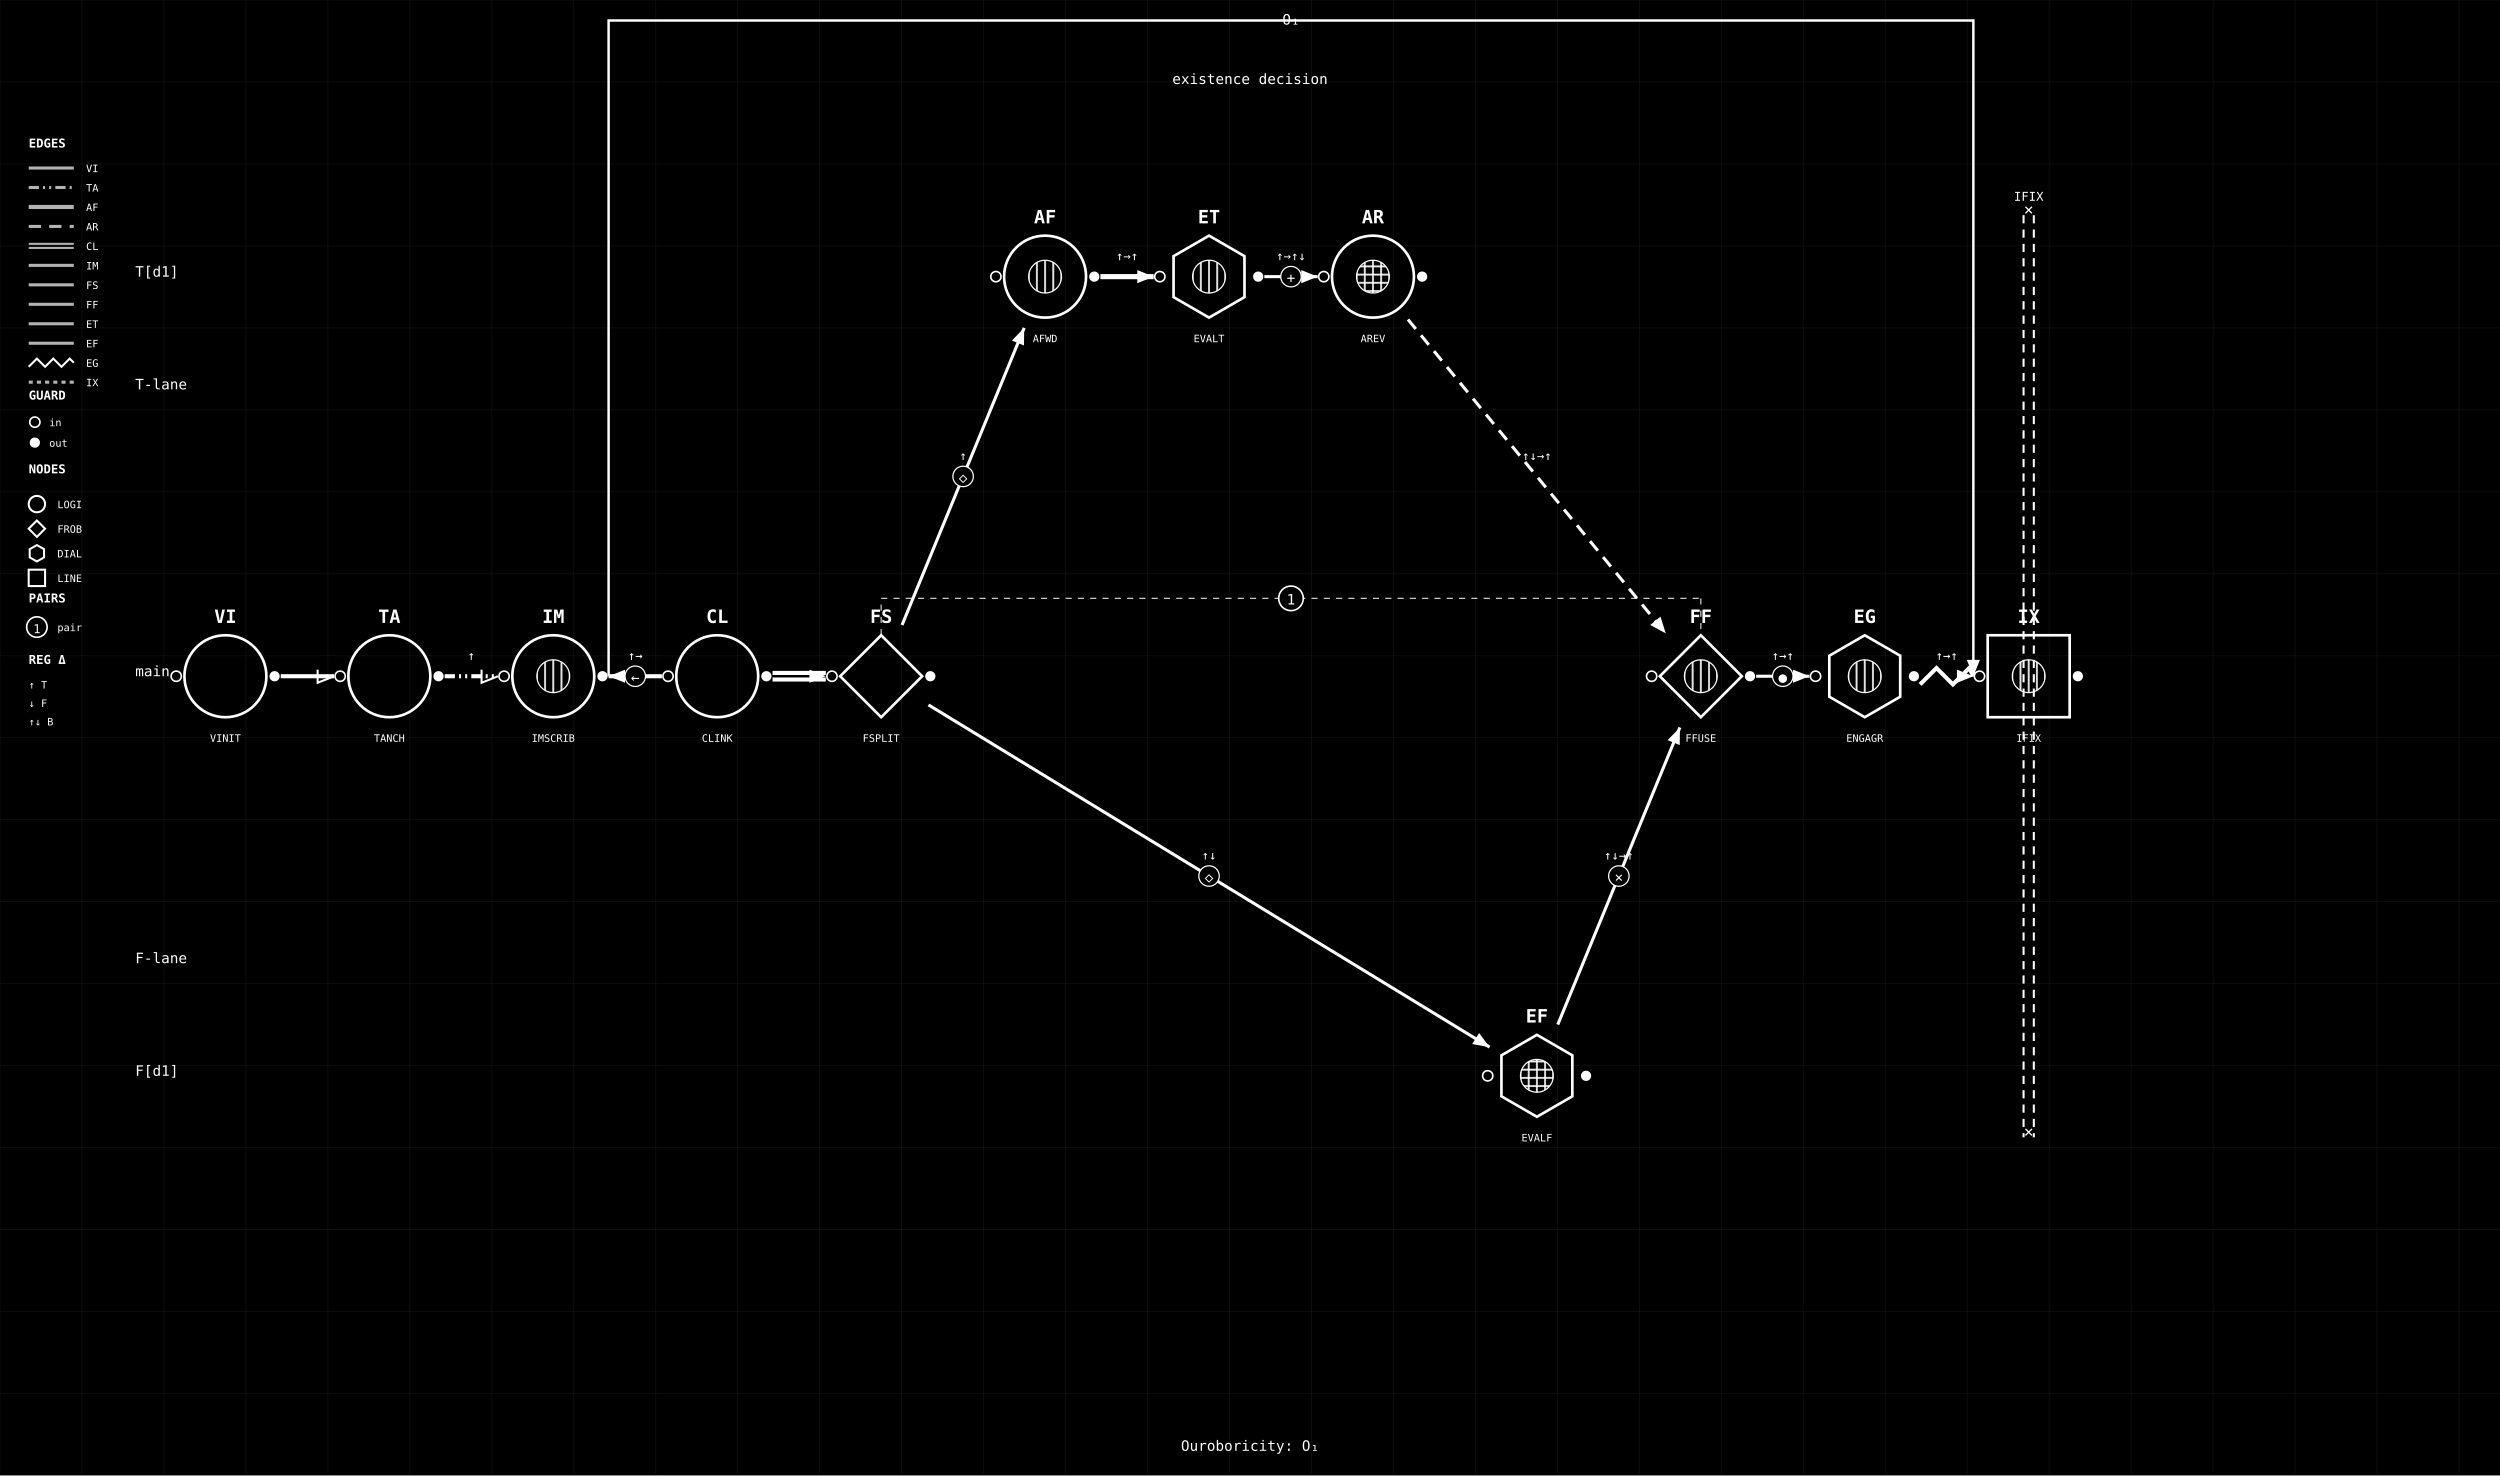
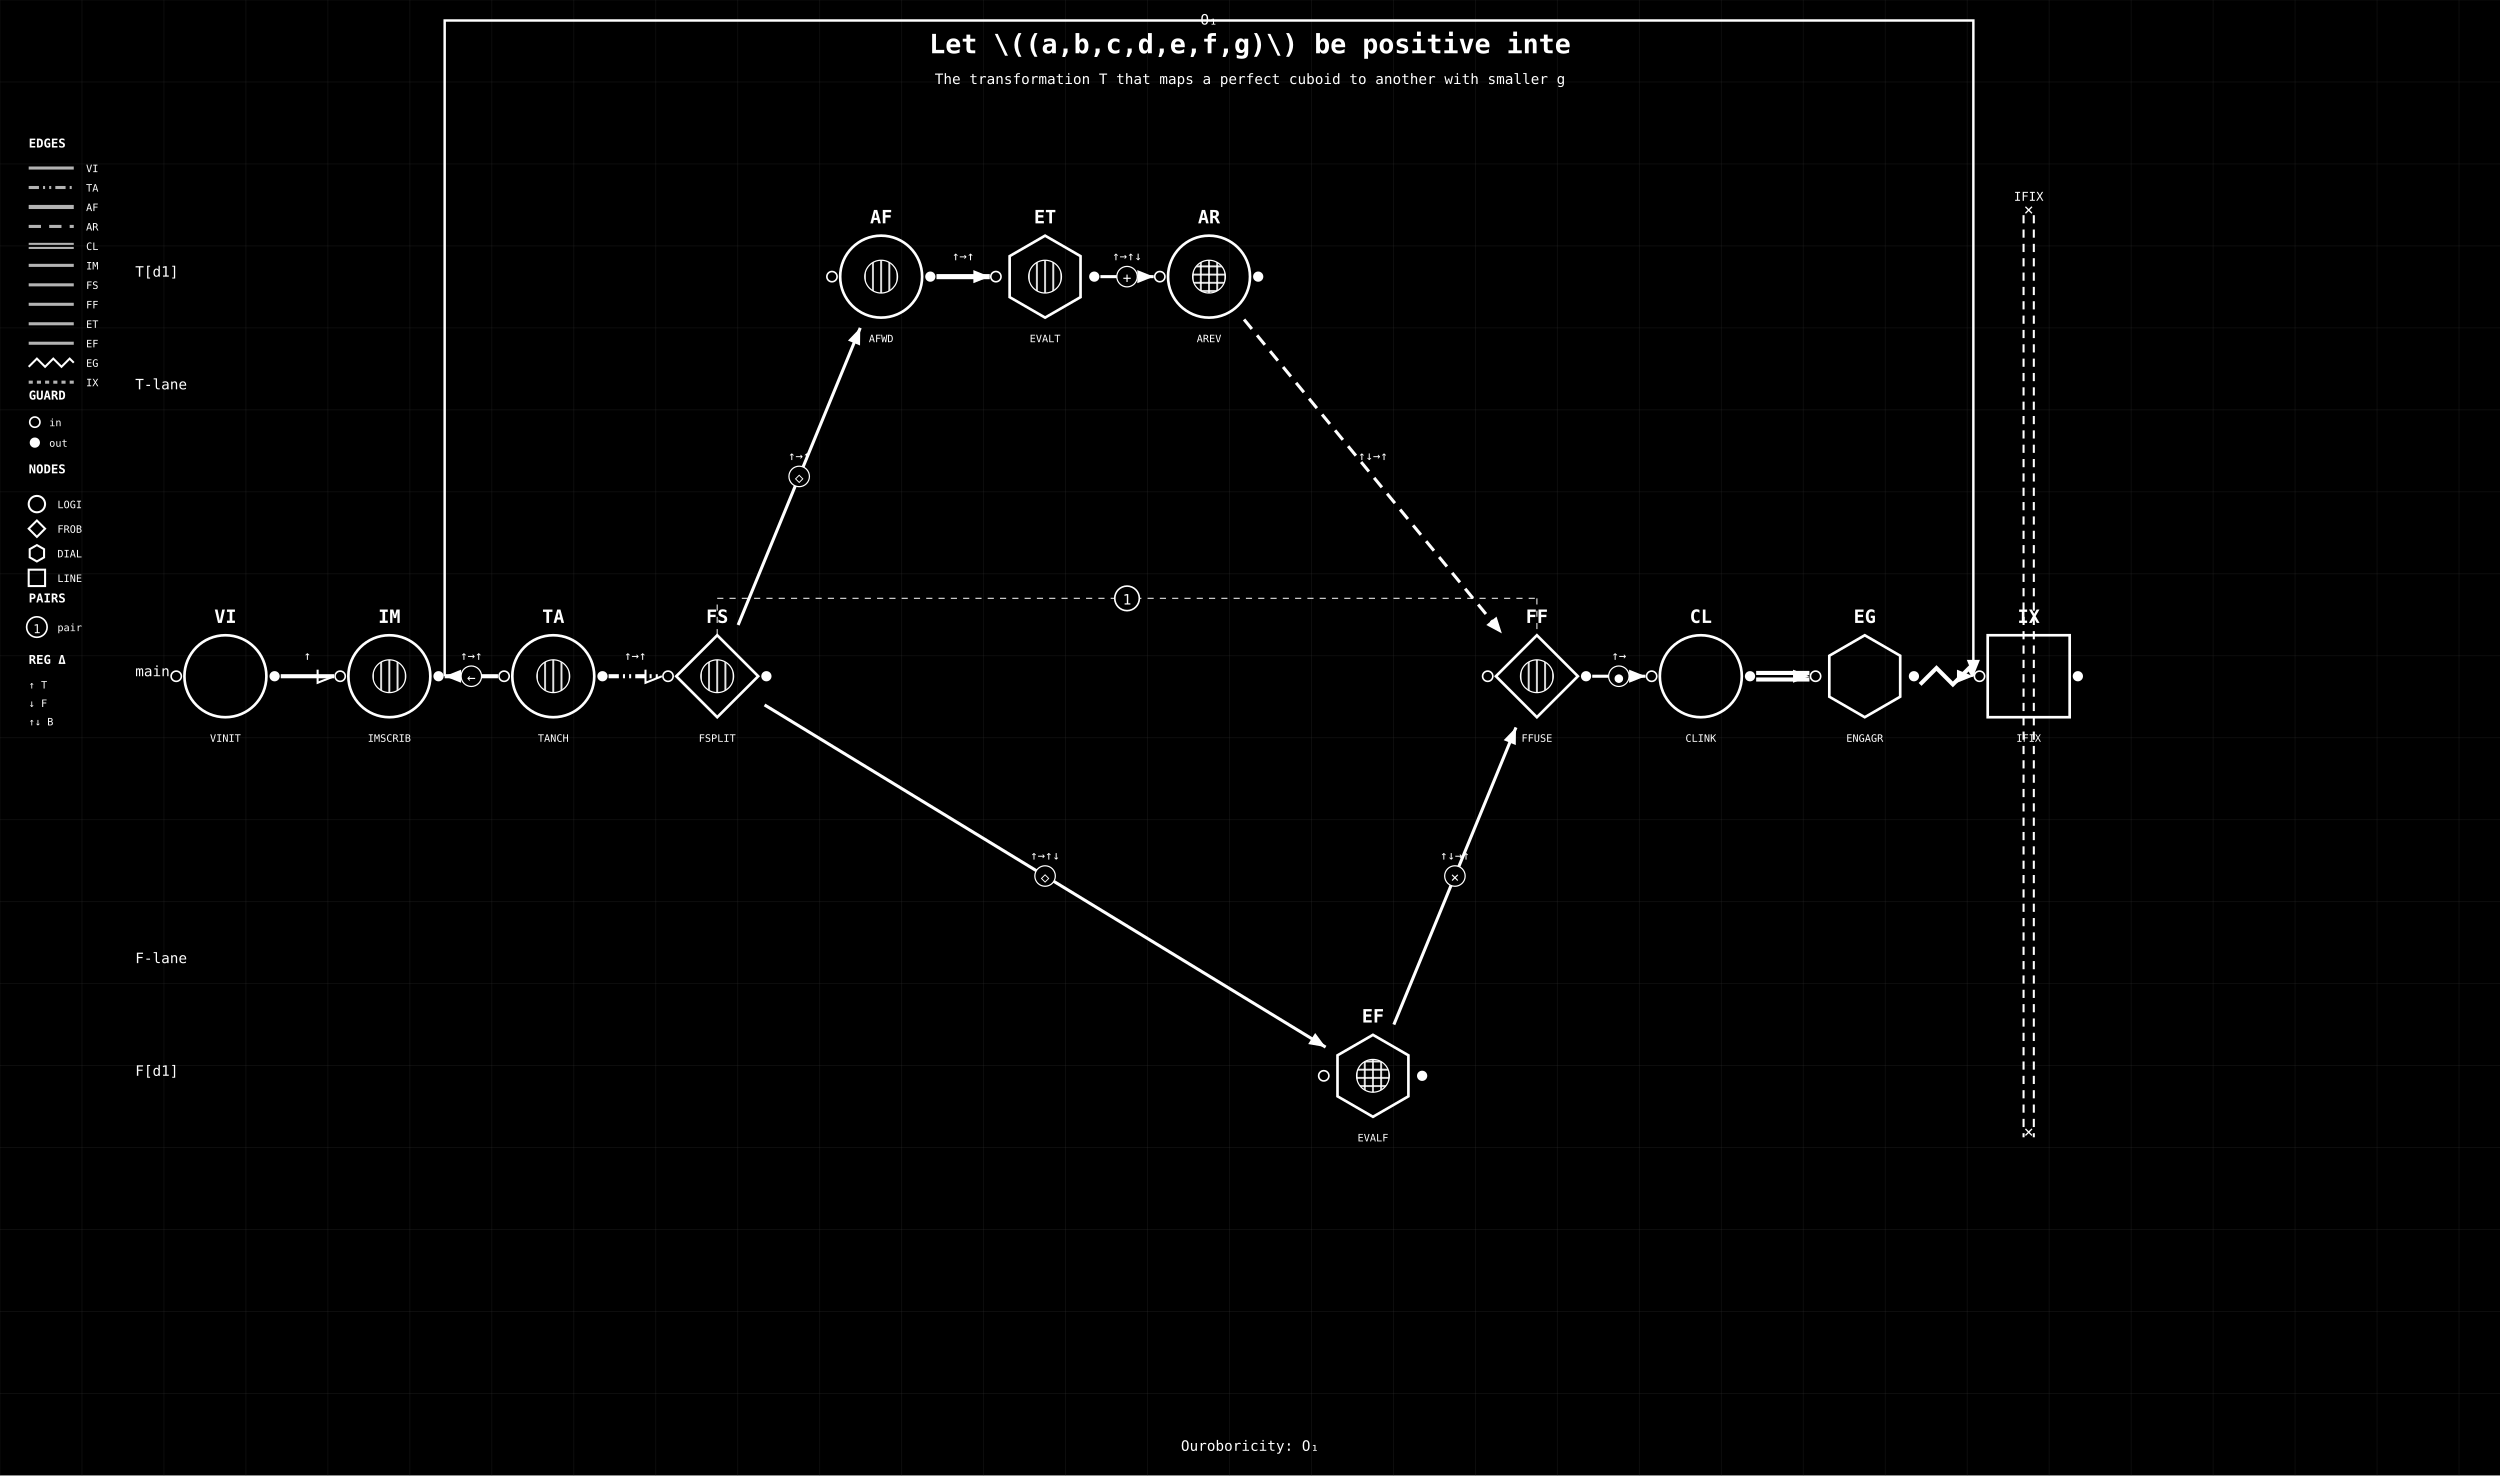
<svg xmlns="http://www.w3.org/2000/svg" viewBox="0 0 1220 720">
  <rect width="1220" height="720" fill="#000000" />
  <defs>
    <pattern id="hatch-T" width="4" height="4" patternUnits="userSpaceOnUse">
      <path d="M2,0 L2,4" stroke="#ffffff" stroke-width="0.8" />
    </pattern>
    <pattern id="hatch-F" width="4" height="4" patternUnits="userSpaceOnUse">
      <path d="M0,2 L4,2" stroke="#ffffff" stroke-width="0.8" />
    </pattern>
    <pattern id="hatch-B" width="4" height="4" patternUnits="userSpaceOnUse">
      <path d="M2,0 L2,4 M0,2 L4,2" stroke="#ffffff" stroke-width="0.8" />
    </pattern>
  </defs>
  <line x1="0.0" y1="0.0" x2="0.0" y2="720.0" stroke="#333333" stroke-width="0.4" opacity="0.3" />
  <line x1="40.0" y1="0.0" x2="40.0" y2="720.0" stroke="#333333" stroke-width="0.4" opacity="0.3" />
  <line x1="80.0" y1="0.0" x2="80.0" y2="720.0" stroke="#333333" stroke-width="0.4" opacity="0.3" />
  <line x1="120.0" y1="0.0" x2="120.0" y2="720.0" stroke="#333333" stroke-width="0.4" opacity="0.3" />
  <line x1="160.0" y1="0.0" x2="160.0" y2="720.0" stroke="#333333" stroke-width="0.4" opacity="0.3" />
  <line x1="200.0" y1="0.0" x2="200.0" y2="720.0" stroke="#333333" stroke-width="0.4" opacity="0.3" />
  <line x1="240.0" y1="0.0" x2="240.0" y2="720.0" stroke="#333333" stroke-width="0.4" opacity="0.3" />
  <line x1="280.0" y1="0.0" x2="280.0" y2="720.0" stroke="#333333" stroke-width="0.4" opacity="0.3" />
  <line x1="320.0" y1="0.0" x2="320.0" y2="720.0" stroke="#333333" stroke-width="0.4" opacity="0.3" />
  <line x1="360.0" y1="0.0" x2="360.0" y2="720.0" stroke="#333333" stroke-width="0.4" opacity="0.3" />
  <line x1="400.0" y1="0.0" x2="400.0" y2="720.0" stroke="#333333" stroke-width="0.4" opacity="0.3" />
  <line x1="440.0" y1="0.0" x2="440.0" y2="720.0" stroke="#333333" stroke-width="0.4" opacity="0.3" />
  <line x1="480.0" y1="0.0" x2="480.0" y2="720.0" stroke="#333333" stroke-width="0.4" opacity="0.3" />
  <line x1="520.0" y1="0.0" x2="520.0" y2="720.0" stroke="#333333" stroke-width="0.4" opacity="0.3" />
  <line x1="560.0" y1="0.0" x2="560.0" y2="720.0" stroke="#333333" stroke-width="0.4" opacity="0.3" />
  <line x1="600.0" y1="0.0" x2="600.0" y2="720.0" stroke="#333333" stroke-width="0.4" opacity="0.3" />
  <line x1="640.0" y1="0.0" x2="640.0" y2="720.0" stroke="#333333" stroke-width="0.4" opacity="0.3" />
  <line x1="680.0" y1="0.0" x2="680.0" y2="720.0" stroke="#333333" stroke-width="0.4" opacity="0.3" />
  <line x1="720.0" y1="0.0" x2="720.0" y2="720.0" stroke="#333333" stroke-width="0.4" opacity="0.3" />
  <line x1="760.0" y1="0.0" x2="760.0" y2="720.0" stroke="#333333" stroke-width="0.4" opacity="0.3" />
  <line x1="800.0" y1="0.0" x2="800.0" y2="720.0" stroke="#333333" stroke-width="0.4" opacity="0.3" />
  <line x1="840.0" y1="0.0" x2="840.0" y2="720.0" stroke="#333333" stroke-width="0.4" opacity="0.3" />
  <line x1="880.0" y1="0.0" x2="880.0" y2="720.0" stroke="#333333" stroke-width="0.4" opacity="0.3" />
  <line x1="920.0" y1="0.0" x2="920.0" y2="720.0" stroke="#333333" stroke-width="0.4" opacity="0.3" />
  <line x1="960.0" y1="0.0" x2="960.0" y2="720.0" stroke="#333333" stroke-width="0.4" opacity="0.3" />
  <line x1="1000.0" y1="0.0" x2="1000.0" y2="720.0" stroke="#333333" stroke-width="0.4" opacity="0.3" />
  <line x1="1040.0" y1="0.0" x2="1040.0" y2="720.0" stroke="#333333" stroke-width="0.4" opacity="0.3" />
  <line x1="1080.0" y1="0.0" x2="1080.0" y2="720.0" stroke="#333333" stroke-width="0.4" opacity="0.3" />
  <line x1="1120.0" y1="0.0" x2="1120.0" y2="720.0" stroke="#333333" stroke-width="0.4" opacity="0.3" />
  <line x1="1160.0" y1="0.0" x2="1160.0" y2="720.0" stroke="#333333" stroke-width="0.4" opacity="0.3" />
  <line x1="1200.0" y1="0.0" x2="1200.0" y2="720.0" stroke="#333333" stroke-width="0.4" opacity="0.3" />
  <line x1="0.0" y1="0.0" x2="1220.0" y2="0.0" stroke="#333333" stroke-width="0.4" opacity="0.3" />
  <line x1="0.0" y1="40.0" x2="1220.0" y2="40.0" stroke="#333333" stroke-width="0.4" opacity="0.3" />
  <line x1="0.0" y1="80.0" x2="1220.0" y2="80.0" stroke="#333333" stroke-width="0.4" opacity="0.3" />
  <line x1="0.0" y1="120.0" x2="1220.0" y2="120.0" stroke="#333333" stroke-width="0.4" opacity="0.3" />
  <line x1="0.0" y1="160.0" x2="1220.0" y2="160.0" stroke="#333333" stroke-width="0.4" opacity="0.3" />
  <line x1="0.0" y1="200.0" x2="1220.0" y2="200.0" stroke="#333333" stroke-width="0.4" opacity="0.3" />
  <line x1="0.0" y1="240.0" x2="1220.0" y2="240.0" stroke="#333333" stroke-width="0.4" opacity="0.3" />
  <line x1="0.0" y1="280.0" x2="1220.0" y2="280.0" stroke="#333333" stroke-width="0.4" opacity="0.3" />
  <line x1="0.0" y1="320.0" x2="1220.0" y2="320.0" stroke="#333333" stroke-width="0.4" opacity="0.3" />
  <line x1="0.0" y1="360.0" x2="1220.0" y2="360.0" stroke="#333333" stroke-width="0.4" opacity="0.3" />
  <line x1="0.0" y1="400.0" x2="1220.0" y2="400.0" stroke="#333333" stroke-width="0.4" opacity="0.3" />
  <line x1="0.0" y1="440.0" x2="1220.0" y2="440.0" stroke="#333333" stroke-width="0.4" opacity="0.3" />
  <line x1="0.0" y1="480.0" x2="1220.0" y2="480.0" stroke="#333333" stroke-width="0.4" opacity="0.3" />
  <line x1="0.0" y1="520.0" x2="1220.0" y2="520.0" stroke="#333333" stroke-width="0.4" opacity="0.3" />
  <line x1="0.0" y1="560.0" x2="1220.0" y2="560.0" stroke="#333333" stroke-width="0.4" opacity="0.3" />
  <line x1="0.0" y1="600.0" x2="1220.0" y2="600.0" stroke="#333333" stroke-width="0.4" opacity="0.3" />
  <line x1="0.0" y1="640.0" x2="1220.0" y2="640.0" stroke="#333333" stroke-width="0.4" opacity="0.3" />
  <line x1="0.0" y1="680.0" x2="1220.0" y2="680.0" stroke="#333333" stroke-width="0.4" opacity="0.3" />
-   <text x="610.0" y="26.0" fill="#ffffff" font-size="13" text-anchor="middle" font-family="monospace" font-weight="bold" />
-   <text x="610.0" y="41.0" fill="#ffffff" font-size="7" text-anchor="middle" font-family="monospace">existence decision</text>
+   <text x="610.0" y="26.0" fill="#ffffff" font-size="13" text-anchor="middle" font-family="monospace" font-weight="bold">Let \((a,b,c,d,e,f,g)\) be positive inte</text>
+   <text x="610.0" y="41.0" fill="#ffffff" font-size="7" text-anchor="middle" font-family="monospace">The transformation T that maps a perfect cuboid to another with smaller g</text>
  <text x="66.0" y="190.0" fill="#ffffff" font-size="7" text-anchor="start" font-family="monospace">T-lane</text>
  <text x="66.0" y="135.0" fill="#ffffff" font-size="7" text-anchor="start" font-family="monospace">T[d1]</text>
  <text x="66.0" y="470.0" fill="#ffffff" font-size="7" text-anchor="start" font-family="monospace">F-lane</text>
  <text x="66.0" y="525.0" fill="#ffffff" font-size="7" text-anchor="start" font-family="monospace">F[d1]</text>
  <text x="66.0" y="330.0" fill="#ffffff" font-size="7" text-anchor="start" font-family="monospace">main</text>
  <line x1="987.5" y1="105.0" x2="987.5" y2="555.0" stroke="#ffffff" stroke-width="1.0" opacity="1.0" stroke-dasharray="4,3" />
  <line x1="992.5" y1="105.0" x2="992.5" y2="555.0" stroke="#ffffff" stroke-width="1.0" opacity="1.0" stroke-dasharray="4,3" />
  <text x="990.0" y="105.0" fill="#ffffff" font-size="8" text-anchor="middle" font-family="monospace">×</text>
  <text x="990.0" y="555.0" fill="#ffffff" font-size="8" text-anchor="middle" font-family="monospace">×</text>
  <text x="990.0" y="98.0" fill="#ffffff" font-size="6" text-anchor="middle" font-family="monospace">IFIX</text>
-   <line x1="430.0" y1="310.0" x2="430.0" y2="292.0" stroke="#ffffff" stroke-width="0.6" opacity="0.8" stroke-dasharray="3,3" />
-   <line x1="430.0" y1="292.0" x2="830.0" y2="292.0" stroke="#ffffff" stroke-width="0.6" opacity="0.8" stroke-dasharray="3,3" />
-   <line x1="830.0" y1="292.0" x2="830.0" y2="310.0" stroke="#ffffff" stroke-width="0.6" opacity="0.8" stroke-dasharray="3,3" />
-   <circle cx="630.0" cy="292.0" r="6" fill="#000000" stroke="#ffffff" stroke-width="0.8" />
-   <text x="630.0" y="295.0" fill="#ffffff" font-size="7" text-anchor="middle" font-family="monospace">1</text>
-   <line x1="440.2" y1="305.0" x2="499.8" y2="160.0" stroke="#ffffff" stroke-width="1.5" opacity="1.0" />
-   <polygon points="499.8,160.0 499.7,168.6 493.8,166.2" fill="#ffffff" />
-   <circle cx="470.0" cy="232.5" r="5" fill="#000000" stroke="#ffffff" stroke-width="0.6" />
-   <text x="470.0" y="235.5" fill="#ffffff" font-size="7" text-anchor="middle" font-family="monospace">◇</text>
-   <text x="470.0" y="224.5" fill="#ffffff" font-size="6" text-anchor="middle" font-family="monospace">↑</text>
-   <line x1="537.0" y1="135.0" x2="563.0" y2="135.0" stroke="#ffffff" stroke-width="2.5" opacity="1.0" />
+   <line x1="350.0" y1="310.0" x2="350.0" y2="292.0" stroke="#ffffff" stroke-width="0.6" opacity="0.8" stroke-dasharray="3,3" />
+   <line x1="350.0" y1="292.0" x2="750.0" y2="292.0" stroke="#ffffff" stroke-width="0.6" opacity="0.8" stroke-dasharray="3,3" />
+   <line x1="750.0" y1="292.0" x2="750.0" y2="310.0" stroke="#ffffff" stroke-width="0.6" opacity="0.8" stroke-dasharray="3,3" />
+   <circle cx="550.0" cy="292.0" r="6" fill="#000000" stroke="#ffffff" stroke-width="0.8" />
+   <text x="550.0" y="295.0" fill="#ffffff" font-size="7" text-anchor="middle" font-family="monospace">1</text>
+   <line x1="360.2" y1="305.0" x2="419.8" y2="160.0" stroke="#ffffff" stroke-width="1.5" opacity="1.0" />
+   <polygon points="419.8,160.0 419.7,168.6 413.8,166.2" fill="#ffffff" />
+   <circle cx="390.0" cy="232.5" r="5" fill="#000000" stroke="#ffffff" stroke-width="0.6" />
+   <text x="390.0" y="235.5" fill="#ffffff" font-size="7" text-anchor="middle" font-family="monospace">◇</text>
+   <text x="390.0" y="224.5" fill="#ffffff" font-size="6" text-anchor="middle" font-family="monospace">↑→↑</text>
+   <line x1="457.0" y1="135.0" x2="483.0" y2="135.0" stroke="#ffffff" stroke-width="2.5" opacity="1.0" />
+   <polygon points="483.0,135.0 475.0,138.2 475.0,131.8" fill="#ffffff" />
+   <text x="470.0" y="127.0" fill="#ffffff" font-size="6" text-anchor="middle" font-family="monospace">↑→↑</text>
+   <line x1="537.0" y1="135.0" x2="563.0" y2="135.0" stroke="#ffffff" stroke-width="1.5" opacity="1.0" />
  <polygon points="563.0,135.0 555.0,138.2 555.0,131.8" fill="#ffffff" />
-   <text x="550.0" y="127.0" fill="#ffffff" font-size="6" text-anchor="middle" font-family="monospace">↑→↑</text>
-   <line x1="617.0" y1="135.0" x2="643.0" y2="135.0" stroke="#ffffff" stroke-width="1.5" opacity="1.0" />
-   <polygon points="643.0,135.0 635.0,138.2 635.0,131.8" fill="#ffffff" />
-   <circle cx="630.0" cy="135.0" r="5" fill="#000000" stroke="#ffffff" stroke-width="0.6" />
-   <text x="630.0" y="138.0" fill="#ffffff" font-size="7" text-anchor="middle" font-family="monospace">+</text>
-   <text x="630.0" y="127.0" fill="#ffffff" font-size="6" text-anchor="middle" font-family="monospace">↑→↑↓</text>
-   <line x1="687.1" y1="155.9" x2="812.9" y2="309.1" stroke="#ffffff" stroke-width="1.5" opacity="1.0" stroke-dasharray="6,4" />
-   <polygon points="812.9,309.1 805.3,305.0 810.3,300.9" fill="#ffffff" />
-   <text x="750.0" y="224.5" fill="#ffffff" font-size="6" text-anchor="middle" font-family="monospace">↑↓→↑</text>
-   <line x1="453.1" y1="344.0" x2="726.9" y2="511.0" stroke="#ffffff" stroke-width="1.5" opacity="1.0" />
-   <polygon points="726.9,511.0 718.4,509.5 721.8,504.1" fill="#ffffff" />
-   <circle cx="590.0" cy="427.5" r="5" fill="#000000" stroke="#ffffff" stroke-width="0.6" />
-   <text x="590.0" y="430.5" fill="#ffffff" font-size="7" text-anchor="middle" font-family="monospace">◇</text>
-   <text x="590.0" y="419.5" fill="#ffffff" font-size="6" text-anchor="middle" font-family="monospace">↑↓</text>
-   <line x1="760.2" y1="500.0" x2="819.8" y2="355.0" stroke="#ffffff" stroke-width="1.5" opacity="1.0" />
-   <polygon points="819.8,355.0 819.7,363.6 813.8,361.2" fill="#ffffff" />
-   <circle cx="790.0" cy="427.5" r="5" fill="#000000" stroke="#ffffff" stroke-width="0.6" />
-   <text x="790.0" y="430.5" fill="#ffffff" font-size="7" text-anchor="middle" font-family="monospace">×</text>
-   <text x="790.0" y="419.5" fill="#ffffff" font-size="6" text-anchor="middle" font-family="monospace">↑↓→↑</text>
+   <circle cx="550.0" cy="135.0" r="5" fill="#000000" stroke="#ffffff" stroke-width="0.6" />
+   <text x="550.0" y="138.0" fill="#ffffff" font-size="7" text-anchor="middle" font-family="monospace">+</text>
+   <text x="550.0" y="127.0" fill="#ffffff" font-size="6" text-anchor="middle" font-family="monospace">↑→↑↓</text>
+   <line x1="607.1" y1="155.9" x2="732.9" y2="309.1" stroke="#ffffff" stroke-width="1.5" opacity="1.0" stroke-dasharray="6,4" />
+   <polygon points="732.9,309.1 725.3,305.0 730.3,300.9" fill="#ffffff" />
+   <text x="670.0" y="224.5" fill="#ffffff" font-size="6" text-anchor="middle" font-family="monospace">↑↓→↑</text>
+   <line x1="373.1" y1="344.0" x2="646.9" y2="511.0" stroke="#ffffff" stroke-width="1.5" opacity="1.0" />
+   <polygon points="646.9,511.0 638.4,509.5 641.8,504.1" fill="#ffffff" />
+   <circle cx="510.0" cy="427.5" r="5" fill="#000000" stroke="#ffffff" stroke-width="0.6" />
+   <text x="510.0" y="430.5" fill="#ffffff" font-size="7" text-anchor="middle" font-family="monospace">◇</text>
+   <text x="510.0" y="419.5" fill="#ffffff" font-size="6" text-anchor="middle" font-family="monospace">↑→↑↓</text>
+   <line x1="680.2" y1="500.0" x2="739.8" y2="355.0" stroke="#ffffff" stroke-width="1.5" opacity="1.0" />
+   <polygon points="739.8,355.0 739.7,363.6 733.8,361.2" fill="#ffffff" />
+   <circle cx="710.0" cy="427.5" r="5" fill="#000000" stroke="#ffffff" stroke-width="0.6" />
+   <text x="710.0" y="430.5" fill="#ffffff" font-size="7" text-anchor="middle" font-family="monospace">×</text>
+   <text x="710.0" y="419.5" fill="#ffffff" font-size="6" text-anchor="middle" font-family="monospace">↑↓→↑</text>
  <line x1="137.0" y1="330.0" x2="163.0" y2="330.0" stroke="#ffffff" stroke-width="2.0" opacity="1.0" />
  <polyline points="163.0,330.0 155.0,333.2 155.0,326.8" fill="none" stroke="#ffffff" stroke-width="1.0" />
-   <line x1="217.0" y1="330.0" x2="243.0" y2="330.0" stroke="#ffffff" stroke-width="2.0" opacity="1.0" stroke-dasharray="5,2,1,2,1,2" />
-   <polyline points="243.0,330.0 235.0,333.2 235.0,326.8" fill="none" stroke="#ffffff" stroke-width="1.0" />
-   <text x="230.0" y="322.0" fill="#ffffff" font-size="6" text-anchor="middle" font-family="monospace">↑</text>
-   <line x1="297.0" y1="330.0" x2="323.0" y2="330.0" stroke="#ffffff" stroke-width="2.0" opacity="1.0" />
-   <polygon points="297.0,330.0 305.0,326.8 305.0,333.2" fill="#ffffff" />
-   <circle cx="310.0" cy="330.0" r="5" fill="#000000" stroke="#ffffff" stroke-width="0.6" />
-   <text x="310.0" y="333.0" fill="#ffffff" font-size="7" text-anchor="middle" font-family="monospace">←</text>
-   <text x="310.0" y="322.0" fill="#ffffff" font-size="6" text-anchor="middle" font-family="monospace">↑→</text>
-   <line x1="377.0" y1="328.4" x2="403.0" y2="328.4" stroke="#ffffff" stroke-width="2.0" opacity="1.0" />
-   <line x1="377.0" y1="331.6" x2="403.0" y2="331.6" stroke="#ffffff" stroke-width="2.0" opacity="1.0" />
-   <polygon points="403.0,330.0 395.0,333.2 395.0,326.8" fill="#ffffff" />
+   <text x="150.0" y="322.0" fill="#ffffff" font-size="6" text-anchor="middle" font-family="monospace">↑</text>
+   <line x1="217.0" y1="330.0" x2="243.0" y2="330.0" stroke="#ffffff" stroke-width="2.0" opacity="1.0" />
+   <polygon points="217.0,330.0 225.0,326.8 225.0,333.2" fill="#ffffff" />
+   <circle cx="230.0" cy="330.0" r="5" fill="#000000" stroke="#ffffff" stroke-width="0.6" />
+   <text x="230.0" y="333.0" fill="#ffffff" font-size="7" text-anchor="middle" font-family="monospace">←</text>
+   <text x="230.0" y="322.0" fill="#ffffff" font-size="6" text-anchor="middle" font-family="monospace">↑→↑</text>
+   <line x1="297.0" y1="330.0" x2="323.0" y2="330.0" stroke="#ffffff" stroke-width="2.0" opacity="1.0" stroke-dasharray="5,2,1,2,1,2" />
+   <polyline points="323.0,330.0 315.0,333.2 315.0,326.8" fill="none" stroke="#ffffff" stroke-width="1.0" />
+   <text x="310.0" y="322.0" fill="#ffffff" font-size="6" text-anchor="middle" font-family="monospace">↑→↑</text>
+   <line x1="857.0" y1="328.4" x2="883.0" y2="328.4" stroke="#ffffff" stroke-width="2.0" opacity="1.0" />
+   <line x1="857.0" y1="331.6" x2="883.0" y2="331.6" stroke="#ffffff" stroke-width="2.0" opacity="1.0" />
+   <polygon points="883.0,330.0 875.0,333.2 875.0,326.8" fill="#ffffff" />
  <polyline points="937.0,334.0 945.0,326.0 953.0,334.0 961.0,326.0 963.0,330.0" fill="none" stroke="#ffffff" stroke-width="2.0" />
  <polygon points="963.0,330.0 955.0,333.2 955.0,326.8" fill="#ffffff" />
-   <text x="950.0" y="322.0" fill="#ffffff" font-size="6" text-anchor="middle" font-family="monospace">↑→↑</text>
-   <line x1="857.0" y1="330.0" x2="883.0" y2="330.0" stroke="#ffffff" stroke-width="1.5" opacity="1.0" />
-   <polygon points="883.0,330.0 875.0,333.2 875.0,326.8" fill="#ffffff" />
-   <circle cx="870.0" cy="330.0" r="5" fill="#000000" stroke="#ffffff" stroke-width="0.6" />
-   <text x="870.0" y="333.0" fill="#ffffff" font-size="7" text-anchor="middle" font-family="monospace">●</text>
-   <text x="870.0" y="322.0" fill="#ffffff" font-size="6" text-anchor="middle" font-family="monospace">↑→↑</text>
+   <line x1="777.0" y1="330.0" x2="803.0" y2="330.0" stroke="#ffffff" stroke-width="1.5" opacity="1.0" />
+   <polygon points="803.0,330.0 795.0,333.2 795.0,326.8" fill="#ffffff" />
+   <circle cx="790.0" cy="330.0" r="5" fill="#000000" stroke="#ffffff" stroke-width="0.6" />
+   <text x="790.0" y="333.0" fill="#ffffff" font-size="7" text-anchor="middle" font-family="monospace">●</text>
+   <text x="790.0" y="322.0" fill="#ffffff" font-size="6" text-anchor="middle" font-family="monospace">↑→</text>
  <circle fill="none" stroke="#ffffff" stroke-width="1.3" cx="110.0" cy="330.0" r="20.0" />
  <circle cx="86.0" cy="330.0" r="2.5" fill="#000000" stroke="#ffffff" stroke-width="0.8" />
  <circle cx="134.0" cy="330.0" r="2.5" fill="#ffffff" />
  <text x="110.0" y="304.0" fill="#ffffff" font-size="9" text-anchor="middle" font-family="monospace" font-weight="bold">VI</text>
  <text x="110.0" y="362.0" fill="#ffffff" font-size="5" text-anchor="middle" font-family="monospace">VINIT</text>
  <circle fill="none" stroke="#ffffff" stroke-width="1.3" cx="190.0" cy="330.0" r="20.0" />
+   <circle cx="190.0" cy="330.0" r="8" fill="url(#hatch-T)" stroke="#ffffff" stroke-width="0.6" />
  <circle cx="166.0" cy="330.0" r="2.5" fill="#000000" stroke="#ffffff" stroke-width="0.8" />
  <circle cx="214.0" cy="330.0" r="2.5" fill="#ffffff" />
-   <text x="190.0" y="304.0" fill="#ffffff" font-size="9" text-anchor="middle" font-family="monospace" font-weight="bold">TA</text>
-   <text x="190.0" y="362.0" fill="#ffffff" font-size="5" text-anchor="middle" font-family="monospace">TANCH</text>
+   <text x="190.0" y="304.0" fill="#ffffff" font-size="9" text-anchor="middle" font-family="monospace" font-weight="bold">IM</text>
+   <text x="190.0" y="362.0" fill="#ffffff" font-size="5" text-anchor="middle" font-family="monospace">IMSCRIB</text>
  <circle fill="none" stroke="#ffffff" stroke-width="1.3" cx="270.0" cy="330.0" r="20.0" />
  <circle cx="270.0" cy="330.0" r="8" fill="url(#hatch-T)" stroke="#ffffff" stroke-width="0.6" />
  <circle cx="246.0" cy="330.0" r="2.5" fill="#000000" stroke="#ffffff" stroke-width="0.8" />
  <circle cx="294.0" cy="330.0" r="2.5" fill="#ffffff" />
-   <text x="270.0" y="304.0" fill="#ffffff" font-size="9" text-anchor="middle" font-family="monospace" font-weight="bold">IM</text>
-   <text x="270.0" y="362.0" fill="#ffffff" font-size="5" text-anchor="middle" font-family="monospace">IMSCRIB</text>
-   <circle fill="none" stroke="#ffffff" stroke-width="1.3" cx="350.0" cy="330.0" r="20.0" />
+   <text x="270.0" y="304.0" fill="#ffffff" font-size="9" text-anchor="middle" font-family="monospace" font-weight="bold">TA</text>
+   <text x="270.0" y="362.0" fill="#ffffff" font-size="5" text-anchor="middle" font-family="monospace">TANCH</text>
+   <polygon fill="none" stroke="#ffffff" stroke-width="1.3" points="350.0,310.0 370.0,330 350.0,350.0 330.0,330" />
+   <circle cx="350.0" cy="330.0" r="8" fill="url(#hatch-T)" stroke="#ffffff" stroke-width="0.6" />
  <circle cx="326.0" cy="330.0" r="2.5" fill="#000000" stroke="#ffffff" stroke-width="0.8" />
  <circle cx="374.0" cy="330.0" r="2.5" fill="#ffffff" />
-   <text x="350.0" y="304.0" fill="#ffffff" font-size="9" text-anchor="middle" font-family="monospace" font-weight="bold">CL</text>
-   <text x="350.0" y="362.0" fill="#ffffff" font-size="5" text-anchor="middle" font-family="monospace">CLINK</text>
-   <polygon fill="none" stroke="#ffffff" stroke-width="1.3" points="430.0,310.0 450.0,330 430.0,350.0 410.0,330" />
-   <circle cx="406.0" cy="330.0" r="2.5" fill="#000000" stroke="#ffffff" stroke-width="0.8" />
-   <circle cx="454.0" cy="330.0" r="2.5" fill="#ffffff" />
-   <text x="430.0" y="304.0" fill="#ffffff" font-size="9" text-anchor="middle" font-family="monospace" font-weight="bold">FS</text>
-   <text x="430.0" y="362.0" fill="#ffffff" font-size="5" text-anchor="middle" font-family="monospace">FSPLIT</text>
-   <circle fill="none" stroke="#ffffff" stroke-width="1.3" cx="510.0" cy="135.0" r="20.0" />
+   <text x="350.0" y="304.0" fill="#ffffff" font-size="9" text-anchor="middle" font-family="monospace" font-weight="bold">FS</text>
+   <text x="350.0" y="362.0" fill="#ffffff" font-size="5" text-anchor="middle" font-family="monospace">FSPLIT</text>
+   <circle fill="none" stroke="#ffffff" stroke-width="1.3" cx="430.0" cy="135.0" r="20.0" />
+   <circle cx="430.0" cy="135.0" r="8" fill="url(#hatch-T)" stroke="#ffffff" stroke-width="0.6" />
+   <circle cx="406.0" cy="135.0" r="2.5" fill="#000000" stroke="#ffffff" stroke-width="0.8" />
+   <circle cx="454.0" cy="135.0" r="2.5" fill="#ffffff" />
+   <text x="430.0" y="109.0" fill="#ffffff" font-size="9" text-anchor="middle" font-family="monospace" font-weight="bold">AF</text>
+   <text x="430.0" y="167.0" fill="#ffffff" font-size="5" text-anchor="middle" font-family="monospace">AFWD</text>
+   <polygon fill="none" stroke="#ffffff" stroke-width="1.3" points="527.3,145.0 510.0,155.0 492.7,145.0 492.7,125.0 510.0,115.0 527.3,125.0" />
  <circle cx="510.0" cy="135.0" r="8" fill="url(#hatch-T)" stroke="#ffffff" stroke-width="0.6" />
  <circle cx="486.0" cy="135.0" r="2.5" fill="#000000" stroke="#ffffff" stroke-width="0.8" />
  <circle cx="534.0" cy="135.0" r="2.5" fill="#ffffff" />
-   <text x="510.0" y="109.0" fill="#ffffff" font-size="9" text-anchor="middle" font-family="monospace" font-weight="bold">AF</text>
-   <text x="510.0" y="167.0" fill="#ffffff" font-size="5" text-anchor="middle" font-family="monospace">AFWD</text>
-   <polygon fill="none" stroke="#ffffff" stroke-width="1.3" points="607.3,145.0 590.0,155.0 572.7,145.0 572.7,125.0 590.0,115.0 607.3,125.0" />
-   <circle cx="590.0" cy="135.0" r="8" fill="url(#hatch-T)" stroke="#ffffff" stroke-width="0.6" />
+   <text x="510.0" y="109.0" fill="#ffffff" font-size="9" text-anchor="middle" font-family="monospace" font-weight="bold">ET</text>
+   <text x="510.0" y="167.0" fill="#ffffff" font-size="5" text-anchor="middle" font-family="monospace">EVALT</text>
+   <circle fill="none" stroke="#ffffff" stroke-width="1.3" cx="590.0" cy="135.0" r="20.0" />
+   <circle cx="590.0" cy="135.0" r="8" fill="url(#hatch-B)" stroke="#ffffff" stroke-width="0.6" />
  <circle cx="566.0" cy="135.0" r="2.5" fill="#000000" stroke="#ffffff" stroke-width="0.8" />
  <circle cx="614.0" cy="135.0" r="2.5" fill="#ffffff" />
-   <text x="590.0" y="109.0" fill="#ffffff" font-size="9" text-anchor="middle" font-family="monospace" font-weight="bold">ET</text>
-   <text x="590.0" y="167.0" fill="#ffffff" font-size="5" text-anchor="middle" font-family="monospace">EVALT</text>
-   <circle fill="none" stroke="#ffffff" stroke-width="1.3" cx="670.0" cy="135.0" r="20.0" />
-   <circle cx="670.0" cy="135.0" r="8" fill="url(#hatch-B)" stroke="#ffffff" stroke-width="0.6" />
-   <circle cx="646.0" cy="135.0" r="2.5" fill="#000000" stroke="#ffffff" stroke-width="0.8" />
-   <circle cx="694.0" cy="135.0" r="2.5" fill="#ffffff" />
-   <text x="670.0" y="109.0" fill="#ffffff" font-size="9" text-anchor="middle" font-family="monospace" font-weight="bold">AR</text>
-   <text x="670.0" y="167.0" fill="#ffffff" font-size="5" text-anchor="middle" font-family="monospace">AREV</text>
-   <polygon fill="none" stroke="#ffffff" stroke-width="1.3" points="767.3,535.0 750.0,545.0 732.7,535.0 732.7,515.0 750.0,505.0 767.3,515.0" />
-   <circle cx="750.0" cy="525.0" r="8" fill="url(#hatch-B)" stroke="#ffffff" stroke-width="0.6" />
-   <circle cx="726.0" cy="525.0" r="2.5" fill="#000000" stroke="#ffffff" stroke-width="0.8" />
-   <circle cx="774.0" cy="525.0" r="2.5" fill="#ffffff" />
-   <text x="750.0" y="499.0" fill="#ffffff" font-size="9" text-anchor="middle" font-family="monospace" font-weight="bold">EF</text>
-   <text x="750.0" y="557.0" fill="#ffffff" font-size="5" text-anchor="middle" font-family="monospace">EVALF</text>
-   <polygon fill="none" stroke="#ffffff" stroke-width="1.3" points="830.0,310.0 850.0,330 830.0,350.0 810.0,330" />
-   <circle cx="830.0" cy="330.0" r="8" fill="url(#hatch-T)" stroke="#ffffff" stroke-width="0.6" />
+   <text x="590.0" y="109.0" fill="#ffffff" font-size="9" text-anchor="middle" font-family="monospace" font-weight="bold">AR</text>
+   <text x="590.0" y="167.0" fill="#ffffff" font-size="5" text-anchor="middle" font-family="monospace">AREV</text>
+   <polygon fill="none" stroke="#ffffff" stroke-width="1.3" points="687.3,535.0 670.0,545.0 652.7,535.0 652.7,515.0 670.0,505.0 687.3,515.0" />
+   <circle cx="670.0" cy="525.0" r="8" fill="url(#hatch-B)" stroke="#ffffff" stroke-width="0.6" />
+   <circle cx="646.0" cy="525.0" r="2.5" fill="#000000" stroke="#ffffff" stroke-width="0.8" />
+   <circle cx="694.0" cy="525.0" r="2.5" fill="#ffffff" />
+   <text x="670.0" y="499.0" fill="#ffffff" font-size="9" text-anchor="middle" font-family="monospace" font-weight="bold">EF</text>
+   <text x="670.0" y="557.0" fill="#ffffff" font-size="5" text-anchor="middle" font-family="monospace">EVALF</text>
+   <polygon fill="none" stroke="#ffffff" stroke-width="1.3" points="750.0,310.0 770.0,330 750.0,350.0 730.0,330" />
+   <circle cx="750.0" cy="330.0" r="8" fill="url(#hatch-T)" stroke="#ffffff" stroke-width="0.6" />
+   <circle cx="726.0" cy="330.0" r="2.5" fill="#000000" stroke="#ffffff" stroke-width="0.8" />
+   <circle cx="774.0" cy="330.0" r="2.5" fill="#ffffff" />
+   <text x="750.0" y="304.0" fill="#ffffff" font-size="9" text-anchor="middle" font-family="monospace" font-weight="bold">FF</text>
+   <text x="750.0" y="362.0" fill="#ffffff" font-size="5" text-anchor="middle" font-family="monospace">FFUSE</text>
+   <circle fill="none" stroke="#ffffff" stroke-width="1.3" cx="830.0" cy="330.0" r="20.0" />
  <circle cx="806.0" cy="330.0" r="2.5" fill="#000000" stroke="#ffffff" stroke-width="0.8" />
  <circle cx="854.0" cy="330.0" r="2.5" fill="#ffffff" />
-   <text x="830.0" y="304.0" fill="#ffffff" font-size="9" text-anchor="middle" font-family="monospace" font-weight="bold">FF</text>
-   <text x="830.0" y="362.0" fill="#ffffff" font-size="5" text-anchor="middle" font-family="monospace">FFUSE</text>
+   <text x="830.0" y="304.0" fill="#ffffff" font-size="9" text-anchor="middle" font-family="monospace" font-weight="bold">CL</text>
+   <text x="830.0" y="362.0" fill="#ffffff" font-size="5" text-anchor="middle" font-family="monospace">CLINK</text>
  <polygon fill="none" stroke="#ffffff" stroke-width="1.3" points="927.3,340.0 910.0,350.0 892.7,340.0 892.7,320.0 910.0,310.0 927.3,320.0" />
-   <circle cx="910.0" cy="330.0" r="8" fill="url(#hatch-T)" stroke="#ffffff" stroke-width="0.6" />
  <circle cx="886.0" cy="330.0" r="2.5" fill="#000000" stroke="#ffffff" stroke-width="0.8" />
  <circle cx="934.0" cy="330.0" r="2.5" fill="#ffffff" />
  <text x="910.0" y="304.0" fill="#ffffff" font-size="9" text-anchor="middle" font-family="monospace" font-weight="bold">EG</text>
  <text x="910.0" y="362.0" fill="#ffffff" font-size="5" text-anchor="middle" font-family="monospace">ENGAGR</text>
  <rect fill="none" stroke="#ffffff" stroke-width="1.3" x="970.0" y="310.0" width="40.0" height="40.0" />
-   <circle cx="990.0" cy="330.0" r="8" fill="url(#hatch-T)" stroke="#ffffff" stroke-width="0.6" />
  <circle cx="966.0" cy="330.0" r="2.5" fill="#000000" stroke="#ffffff" stroke-width="0.8" />
  <circle cx="1014.0" cy="330.0" r="2.5" fill="#ffffff" />
  <text x="990.0" y="304.0" fill="#ffffff" font-size="9" text-anchor="middle" font-family="monospace" font-weight="bold">IX</text>
  <text x="990.0" y="362.0" fill="#ffffff" font-size="5" text-anchor="middle" font-family="monospace">IFIX</text>
  <text x="14.0" y="72.0" fill="#ffffff" font-size="6" text-anchor="start" font-family="monospace" font-weight="bold">EDGES</text>
  <line x1="14.0" y1="82.0" x2="36.0" y2="82.0" stroke="#ffffff" stroke-width="1.5" opacity="0.7" />
  <text x="42.0" y="84.0" fill="#ffffff" font-size="5" text-anchor="start" font-family="monospace">VI</text>
  <line x1="14.0" y1="91.5" x2="36.0" y2="91.5" stroke="#ffffff" stroke-width="1.5" opacity="0.7" stroke-dasharray="5,2,1,2,1,2" />
  <text x="42.0" y="93.5" fill="#ffffff" font-size="5" text-anchor="start" font-family="monospace">TA</text>
  <line x1="14.0" y1="101.0" x2="36.0" y2="101.0" stroke="#ffffff" stroke-width="2.0" opacity="0.7" />
  <text x="42.0" y="103.0" fill="#ffffff" font-size="5" text-anchor="start" font-family="monospace">AF</text>
  <line x1="14.0" y1="110.5" x2="36.0" y2="110.5" stroke="#ffffff" stroke-width="1.5" opacity="0.7" stroke-dasharray="6,4" />
  <text x="42.0" y="112.5" fill="#ffffff" font-size="5" text-anchor="start" font-family="monospace">AR</text>
  <line x1="14.0" y1="119.0" x2="36.0" y2="119.0" stroke="#ffffff" stroke-width="1.0" opacity="0.7" />
  <line x1="14.0" y1="121.0" x2="36.0" y2="121.0" stroke="#ffffff" stroke-width="1.0" opacity="0.7" />
  <text x="42.0" y="122.0" fill="#ffffff" font-size="5" text-anchor="start" font-family="monospace">CL</text>
  <line x1="14.0" y1="129.5" x2="36.0" y2="129.5" stroke="#ffffff" stroke-width="1.5" opacity="0.7" />
  <text x="42.0" y="131.5" fill="#ffffff" font-size="5" text-anchor="start" font-family="monospace">IM</text>
  <line x1="14.0" y1="139.0" x2="36.0" y2="139.0" stroke="#ffffff" stroke-width="1.5" opacity="0.7" />
  <text x="42.0" y="141.0" fill="#ffffff" font-size="5" text-anchor="start" font-family="monospace">FS</text>
  <line x1="14.0" y1="148.5" x2="36.0" y2="148.5" stroke="#ffffff" stroke-width="1.5" opacity="0.7" />
  <text x="42.0" y="150.5" fill="#ffffff" font-size="5" text-anchor="start" font-family="monospace">FF</text>
  <line x1="14.0" y1="158.0" x2="36.0" y2="158.0" stroke="#ffffff" stroke-width="1.5" opacity="0.7" />
  <text x="42.0" y="160.0" fill="#ffffff" font-size="5" text-anchor="start" font-family="monospace">ET</text>
  <line x1="14.0" y1="167.5" x2="36.0" y2="167.5" stroke="#ffffff" stroke-width="1.5" opacity="0.7" />
  <text x="42.0" y="169.5" fill="#ffffff" font-size="5" text-anchor="start" font-family="monospace">EF</text>
  <polyline points="14.0,179.0 18.0,175.0 22.0,179.0 26.0,175.0 30.0,179.0 34.0,175.0 36.0,177.0" fill="none" stroke="#ffffff" stroke-width="1.0" />
  <text x="42.0" y="179.0" fill="#ffffff" font-size="5" text-anchor="start" font-family="monospace">EG</text>
  <line x1="14.0" y1="186.5" x2="36.0" y2="186.5" stroke="#ffffff" stroke-width="1.5" opacity="0.7" stroke-dasharray="2,2" />
  <text x="42.0" y="188.5" fill="#ffffff" font-size="5" text-anchor="start" font-family="monospace">IX</text>
  <text x="14.0" y="195.0" fill="#ffffff" font-size="6" text-anchor="start" font-family="monospace" font-weight="bold">GUARD</text>
  <circle cx="17" cy="206" r="2.5" fill="#000000" stroke="#ffffff" stroke-width="0.8" />
  <text x="24.0" y="208.0" fill="#ffffff" font-size="5" text-anchor="start" font-family="monospace">in</text>
  <circle cx="17" cy="216" r="2.5" fill="#ffffff" />
  <text x="24.0" y="218.0" fill="#ffffff" font-size="5" text-anchor="start" font-family="monospace">out</text>
  <text x="14.0" y="231.0" fill="#ffffff" font-size="6" text-anchor="start" font-family="monospace" font-weight="bold">NODES</text>
  <circle fill="none" stroke="#ffffff" stroke-width="1.0" cx="18.0" cy="246.0" r="4.0" />
  <text x="28.0" y="248.0" fill="#ffffff" font-size="5" text-anchor="start" font-family="monospace">LOGI</text>
  <polygon fill="none" stroke="#ffffff" stroke-width="1.0" points="18,254.0 22.0,258 18,262.0 14.0,258" />
  <text x="28.0" y="260.0" fill="#ffffff" font-size="5" text-anchor="start" font-family="monospace">FROB</text>
  <polygon fill="none" stroke="#ffffff" stroke-width="1.0" points="21.5,272.0 18.0,274.0 14.5,272.0 14.5,268.0 18.0,266.0 21.5,268.0" />
  <text x="28.0" y="272.0" fill="#ffffff" font-size="5" text-anchor="start" font-family="monospace">DIAL</text>
  <rect fill="none" stroke="#ffffff" stroke-width="1.0" x="14.0" y="278.0" width="8.0" height="8.0" />
  <text x="28.0" y="284.0" fill="#ffffff" font-size="5" text-anchor="start" font-family="monospace">LINE</text>
  <text x="14.0" y="294.0" fill="#ffffff" font-size="6" text-anchor="start" font-family="monospace" font-weight="bold">PAIRS</text>
  <circle cx="18" cy="306" r="5" fill="#000000" stroke="#ffffff" stroke-width="0.8" />
  <text x="18.0" y="309.0" fill="#ffffff" font-size="6" text-anchor="middle" font-family="monospace">1</text>
  <text x="28.0" y="308.0" fill="#ffffff" font-size="5" text-anchor="start" font-family="monospace">pair</text>
  <text x="14.0" y="324.0" fill="#ffffff" font-size="6" text-anchor="start" font-family="monospace" font-weight="bold">REG Δ</text>
  <text x="14.0" y="336.0" fill="#ffffff" font-size="5" text-anchor="start" font-family="monospace">↑ T</text>
  <text x="14.0" y="345.0" fill="#ffffff" font-size="5" text-anchor="start" font-family="monospace">↓ F</text>
  <text x="14.0" y="354.0" fill="#ffffff" font-size="5" text-anchor="start" font-family="monospace">↑↓ B</text>
  <text x="610.0" y="708.0" fill="#ffffff" font-size="7" text-anchor="middle" font-family="monospace">Ouroboricity: O₁</text>
-   <path d="M 297.0,330.0 L 297.0,10.0 L 963.0,10.0 L 963.0,330.0" fill="none" stroke="#ffffff" stroke-width="1.2" />
+   <path d="M 217.0,330.0 L 217.0,10.0 L 963.0,10.0 L 963.0,330.0" fill="none" stroke="#ffffff" stroke-width="1.2" />
  <polygon points="963.0,330.0 959.8,322.0 966.2,322.0" fill="#ffffff" />
-   <text x="630.0" y="12.0" fill="#ffffff" font-size="7" text-anchor="middle" font-family="monospace">O₁</text>
+   <text x="590.0" y="12.0" fill="#ffffff" font-size="7" text-anchor="middle" font-family="monospace">O₁</text>
</svg>
